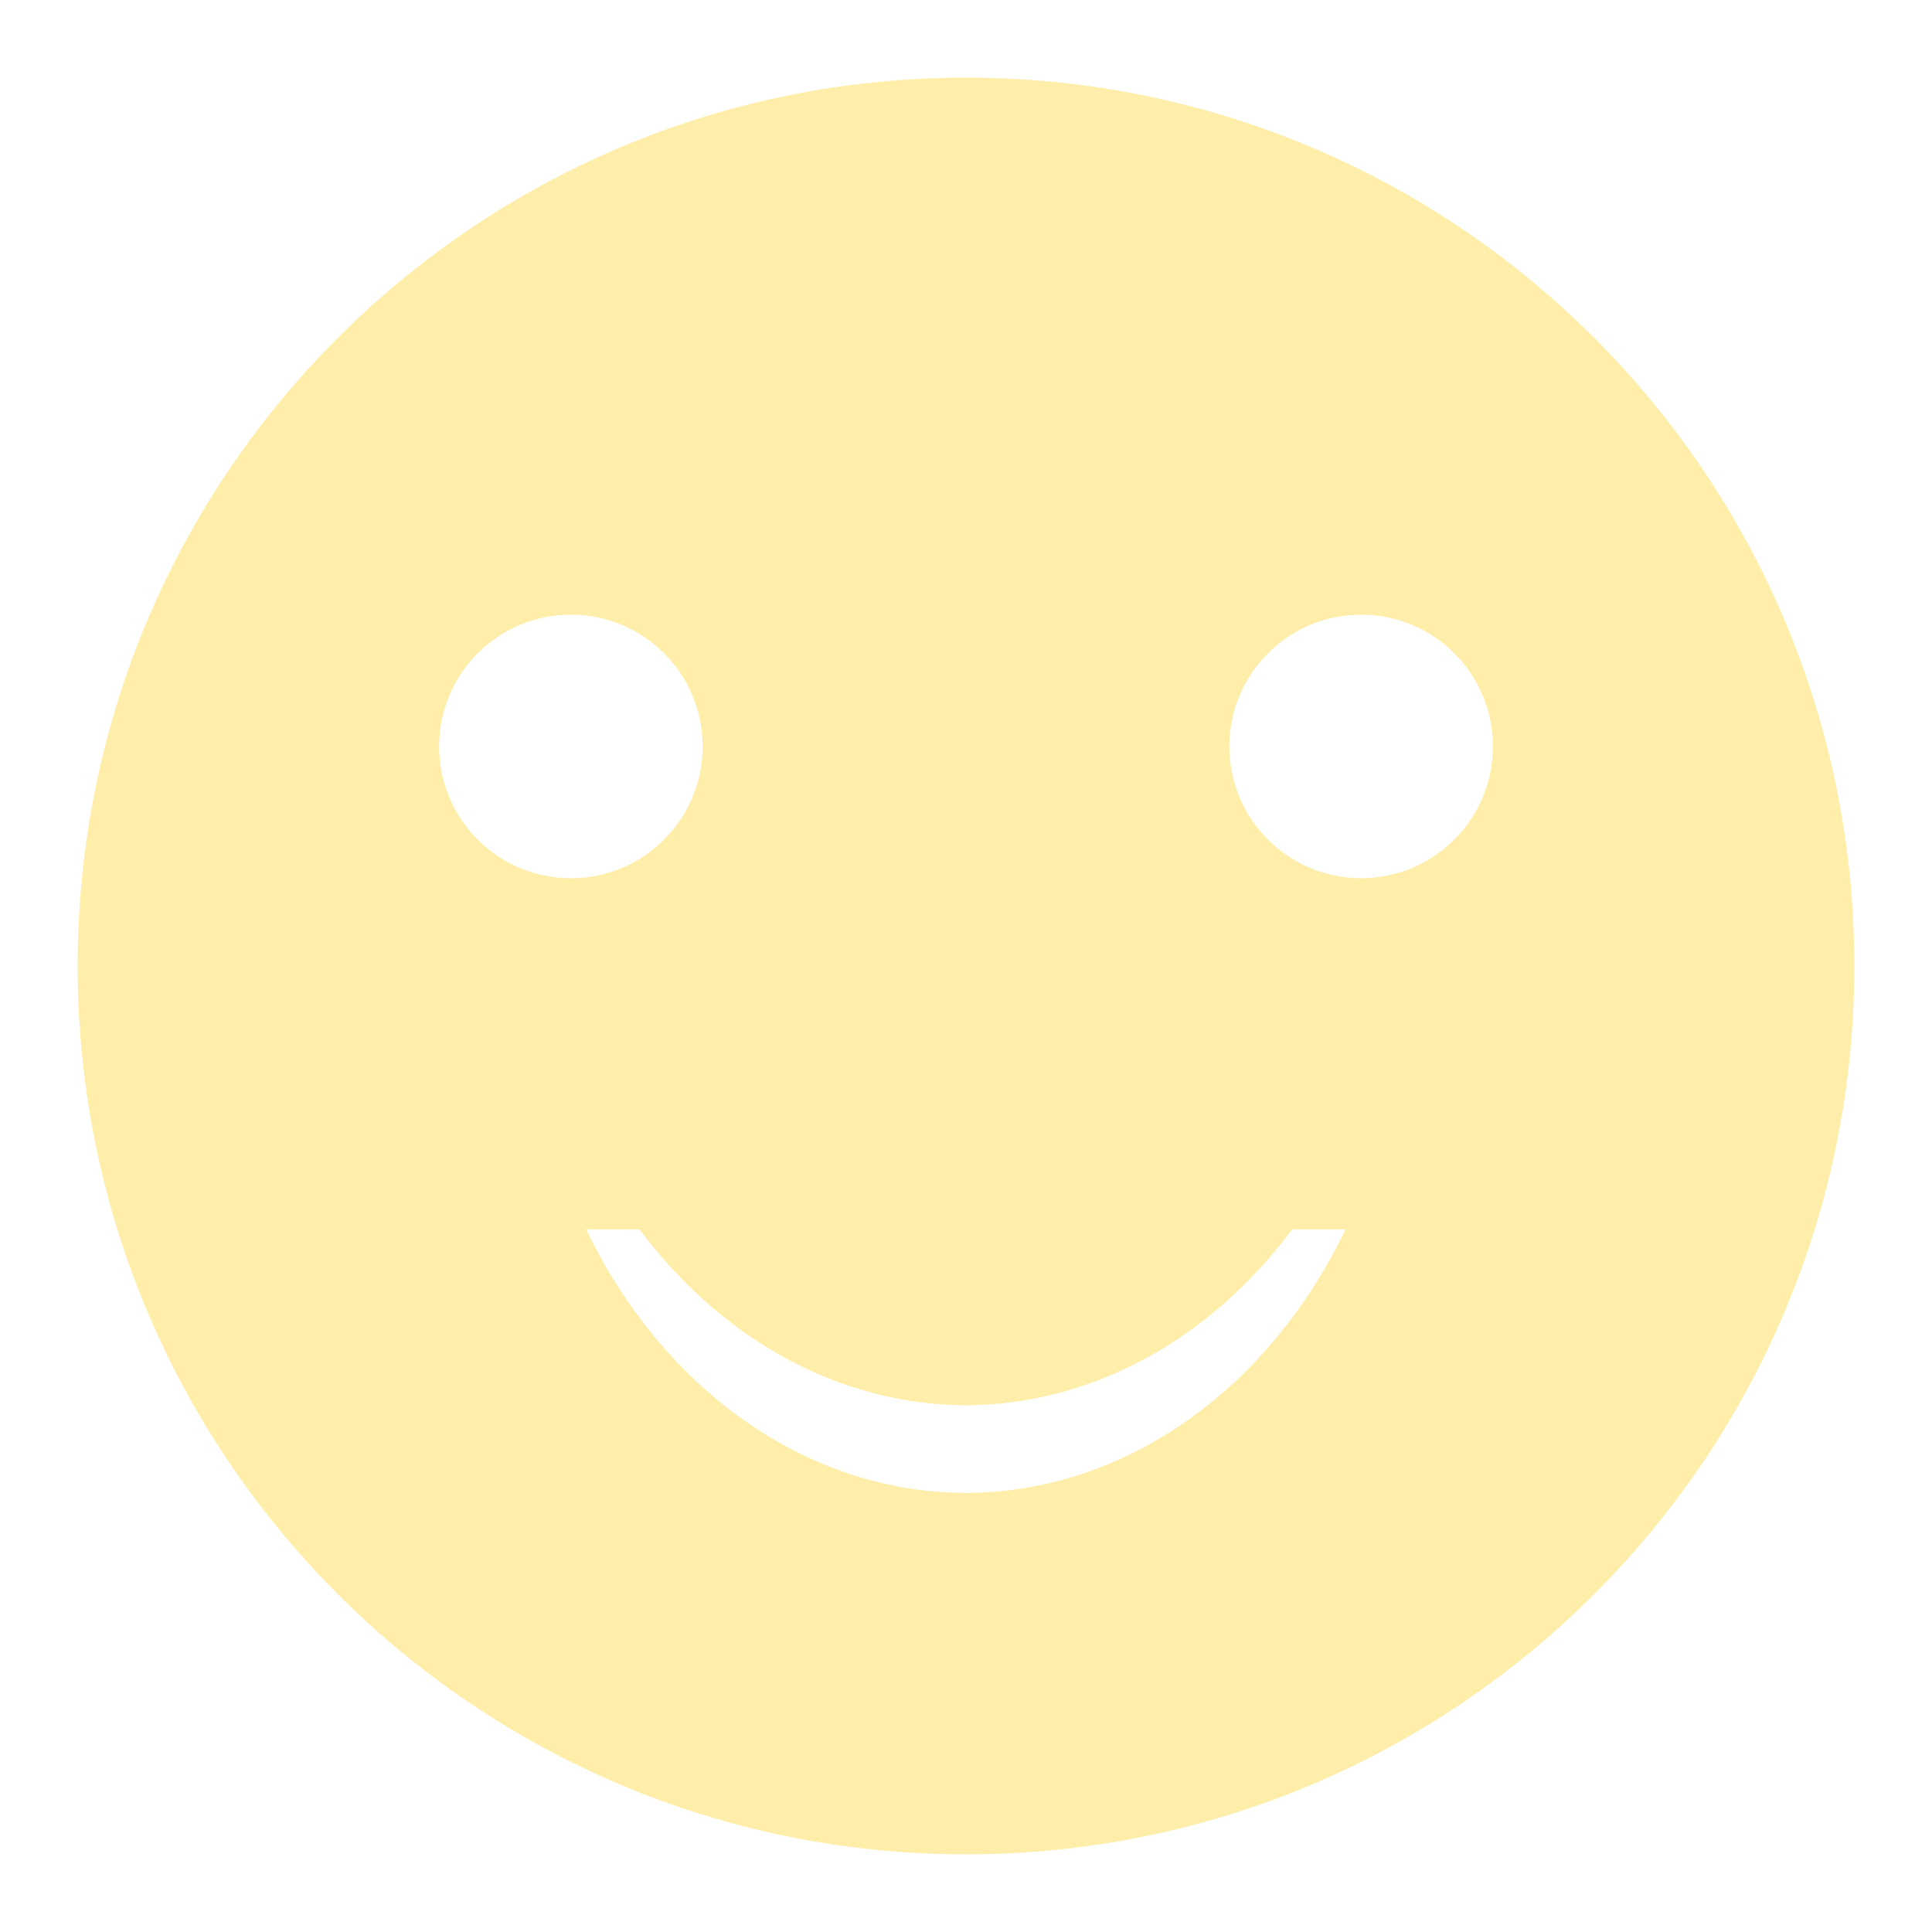
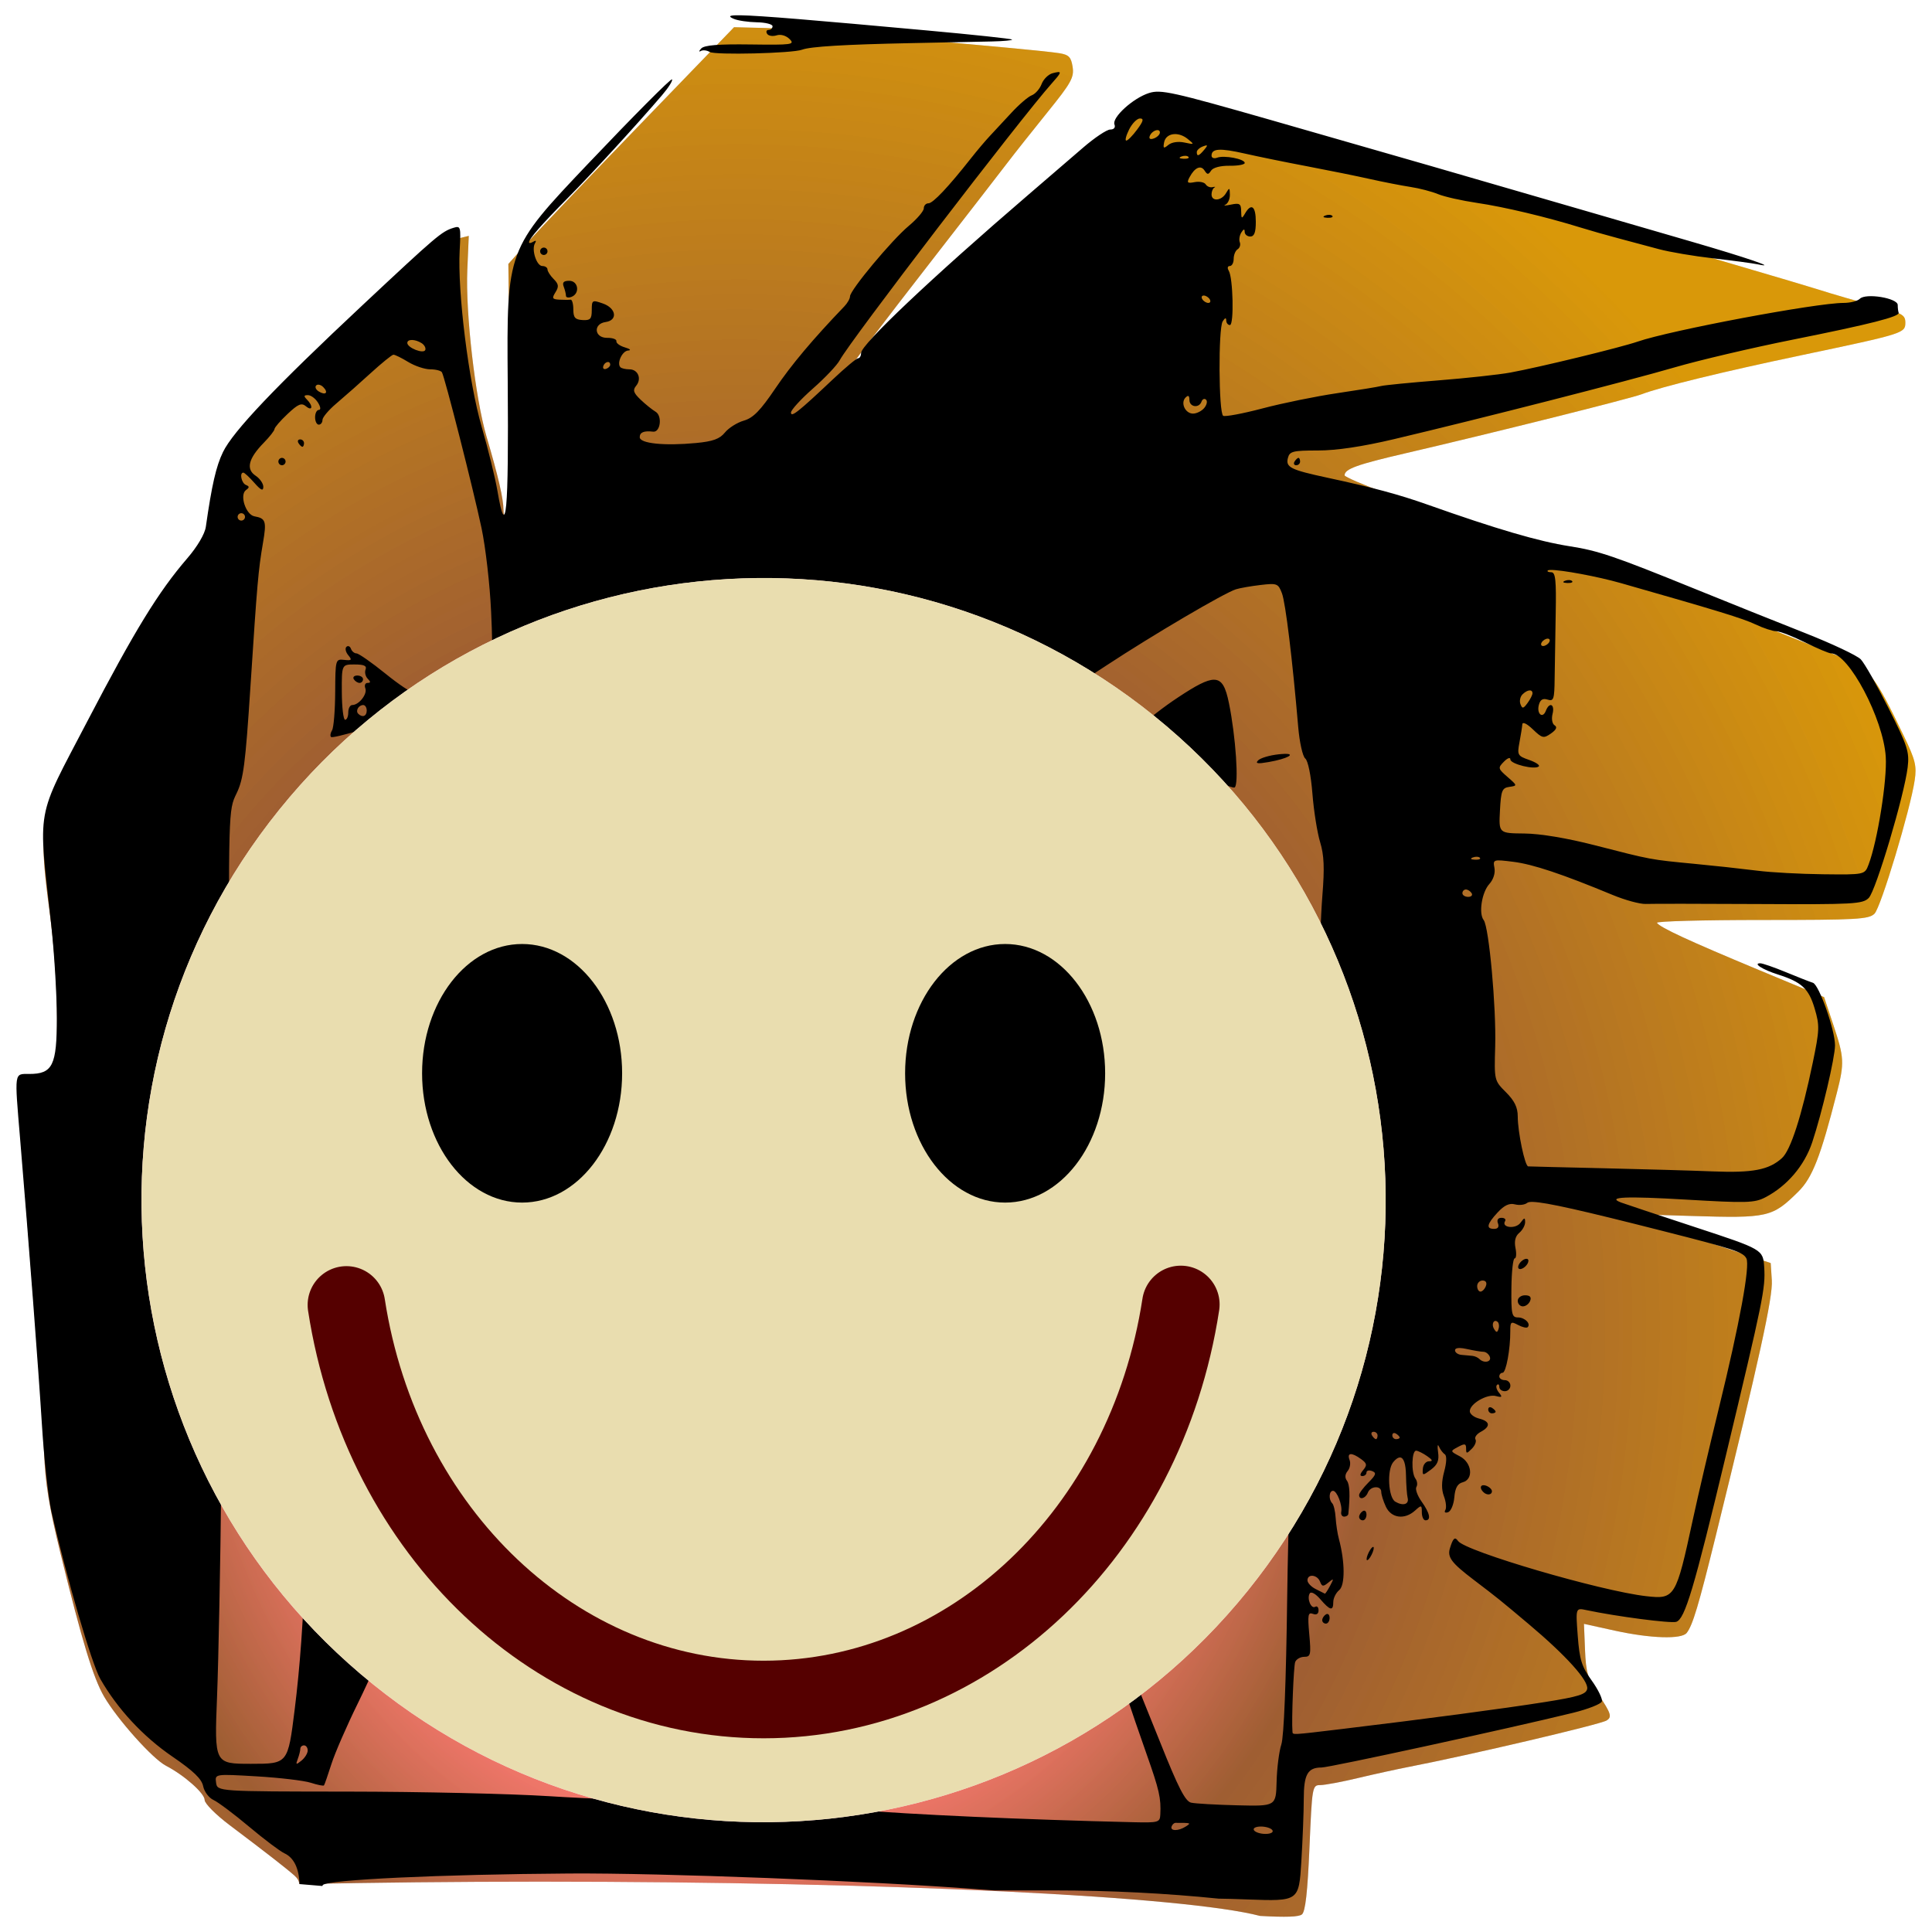
- <svg xmlns="http://www.w3.org/2000/svg" width="22" height="22" viewBox="0 0 5.821 5.821">
-   <path d="M2.91.234A2.676 2.676 0 0 0 .234 2.91 2.676 2.676 0 0 0 2.91 5.587 2.676 2.676 0 0 0 5.587 2.91 2.676 2.676 0 0 0 2.91.234zM1.72 1.852a.397.397 0 0 1 .397.397.397.397 0 0 1-.397.397.397.397 0 0 1-.397-.397.397.397 0 0 1 .397-.397zm2.381 0a.397.397 0 0 1 .397.397.397.397 0 0 1-.397.397.397.397 0 0 1-.397-.397.397.397 0 0 1 .397-.397zM1.766 3.704h.161a1.323 1.588 0 0 0 .983.53 1.323 1.588 0 0 0 .983-.53h.161a1.323 1.588 0 0 1-1.144.794 1.323 1.588 0 0 1-1.144-.794z" fill="#fea" />
+ <svg xmlns="http://www.w3.org/2000/svg" xmlns:xlink="http://www.w3.org/1999/xlink" width="800" height="800" viewBox="0 0 211.667 211.667">
+   <defs>
+     <linearGradient id="a">
+       <stop offset="0" stop-color="#fc0" />
+       <stop offset=".148" stop-color="#fc0" />
+       <stop offset=".299" stop-color="#d35f5f" />
+       <stop offset=".501" stop-color="#784421" />
+       <stop offset="1" stop-color="#a77300" />
+     </linearGradient>
+     <radialGradient xlink:href="#a" id="b" cx="173.611" cy="203.381" fx="173.611" fy="203.381" r="90.713" gradientTransform="matrix(1.34974 -.00088 .00097 1.49226 -61.836 -101.39)" gradientUnits="userSpaceOnUse" />
+     <filter id="c" color-interpolation-filters="sRGB">
+       <feColorMatrix values="1.243 0 0 0.158 -0.121 0 1.243 0 0.158 -0.121 0 0 1.243 0.158 -0.121 0 0 0 1 0" />
+     </filter>
+   </defs>
+   <path d="M172.167 77.678l-9.032 9.349c-4.967 5.141-9.823 10.235-10.79 11.318l-1.76 1.97.15 12.446c.109 8.92.043 12.38-.232 12.21-.211-.131-.385-.635-.385-1.12 0-1.059-.497-3.216-1.618-7.014-1.076-3.647-2.017-11.803-1.84-15.952l.139-3.252-.898.219c-.494.12-1.374.609-1.956 1.086-2.691 2.205-19.227 17.953-19.227 18.312 0 .1-.321.635-.714 1.187-.844 1.184-2.108 5.87-2.108 7.813 0 1.106-.281 1.676-1.499 3.03-.824.917-1.595 1.747-1.711 1.844-.117.097-.653.89-1.192 1.764-.54.873-1.685 2.655-2.544 3.96-.86 1.305-2.585 4.48-3.835 7.056-1.25 2.575-2.842 5.705-3.539 6.955-1.657 2.973-1.783 4.584-.878 11.262.466 3.441.735 7.323.735 10.629 0 5.816-.133 6.165-2.325 6.103-.663-.019-1.282.09-1.375.242-.094.152.387 7.16 1.069 15.575.682 8.415 1.304 17.057 1.383 19.206.11 3.017.466 5.226 1.565 9.71 2.063 8.412 3.132 11.929 4.175 13.724 1.272 2.189 4.634 5.95 5.914 6.615 1.755.912 3.704 2.637 3.704 3.279 0 .332 1.07 1.41 2.382 2.398 3.579 2.697 5.483 4.18 6.216 4.839.245.22.395.421.472.803 7.212-.148 14.926-.232 22.995-.232 33.645 0 61.634 1.395 68.853 3.275 2.482.14 3.723.096 4.01-.144.329-.272.538-2.126.72-6.375.25-5.87.271-5.991 1.035-5.991.43 0 2.04-.301 3.582-.669 1.54-.368 3.753-.853 4.918-1.078 5.747-1.114 18.265-4.05 18.877-4.43.544-.335.432-.683-.805-2.523-.991-1.472-1.169-2.068-1.256-4.216l-.102-2.502 2.931.645c3.434.755 6.403.85 6.895.221.573-.732 1.135-2.612 2.774-9.26 4.17-16.928 5.468-22.843 5.365-24.448l-.107-1.658-7.056-2.354-7.055-2.353 6.53.202c7.34.226 7.733.136 10.232-2.338 1.333-1.32 2.118-3.335 3.675-9.436.732-2.87.707-3.365-.333-6.49l-.887-2.662-6.257-2.603c-6.67-2.775-9.456-4.065-9.726-4.503-.092-.15 4.415-.272 10.017-.272 9.132 0 10.246-.062 10.786-.602.616-.616 3.418-9.919 3.844-12.763.204-1.361.064-1.939-1.021-4.196-2.785-5.79-3.333-6.507-5.676-7.435-1.174-.465-6.5-2.59-11.836-4.72-11.217-4.481-11.38-4.538-14.846-5.18-1.439-.266-4.998-1.376-7.908-2.468-2.91-1.09-7.078-2.64-9.26-3.442-2.183-.802-3.97-1.573-3.97-1.714 0-.606 1.17-1.03 5.822-2.109 8.075-1.873 21.479-5.224 22.59-5.646 1.88-.715 7.65-2.125 15.157-3.706 9.91-2.086 10.054-2.13 10.054-3.146 0-.739-.31-.909-2.91-1.592-1.6-.421-4.101-1.147-5.556-1.613-1.456-.466-11.933-3.539-23.284-6.828-42.697-12.375-39.492-11.571-41.324-10.36-.513.338-2.894 2.38-5.292 4.539a2508.79 2508.79 0 0 1-10.71 9.557c-3.493 3.099-7.62 6.848-9.172 8.333-1.553 1.485-2.865 2.7-2.917 2.702-.154.004 2.916-4.055 8.561-11.316 2.91-3.744 5.904-7.61 6.653-8.592.749-.982 2.517-3.215 3.928-4.96 2.258-2.793 2.546-3.313 2.393-4.314-.146-.95-.357-1.167-1.283-1.317-2.284-.37-25.216-2.337-28.095-2.409zm-31.859 103.214c.028-.028.183.115.488.406.35.335.541.706.423.824-.118.118-.406-.155-.638-.609-.202-.393-.3-.593-.273-.62zm1.133 2.51c.06.015.143.077.25.185.216.216.332.574.258.798-.175.526-.65.051-.65-.65 0-.248.041-.357.142-.333z" fill="url(#b)" filter="url(#c)" transform="translate(-116.83 -86.015) scale(1.1457)" />
+   <path d="M80.678 1.674c-.884.016-.834.156-.284.392.445.191 1.582.36 2.526.376.945.016 1.718.21 1.718.432 0 .223-.193.405-.428.405-.236 0-.311.189-.168.42.143.231.609.31 1.035.175.46-.146 1.043.02 1.431.409.605.604.272.65-4.28.588-3.528-.049-5.068.077-5.405.441-.259.28-.28.405-.047.276.233-.13.67-.082.973.105.58.358 9.083.15 10.122-.248.9-.345 4.675-.573 11.924-.72 3.556-.072 7.543-.154 8.858-.182 1.315-.028 2.315-.124 2.222-.212-.092-.089-4.26-.534-9.262-.99-12.458-1.136-18.287-1.63-20.497-1.667a12.538 12.538 0 0 0-.438 0zm35.239 6.223c-.13.009-.329.054-.593.123-.462.12-1.004.654-1.206 1.185-.202.531-.688 1.087-1.08 1.236-.393.15-1.394 1.009-2.226 1.91-.832.9-1.901 2.052-2.376 2.558-.476.506-1.399 1.597-2.051 2.425-2.493 3.163-4.171 4.94-4.664 4.94-.281 0-.512.248-.512.55 0 .302-.74 1.166-1.642 1.92-1.862 1.553-6.441 7.047-6.441 7.727 0 .246-.277.735-.614 1.087-3.471 3.618-5.811 6.402-7.58 9.019-1.632 2.412-2.415 3.212-3.44 3.507-.729.21-1.66.797-2.07 1.302-.569.703-1.308.973-3.152 1.149-3.477.332-6.182.054-6.182-.635 0-.538.457-.728 1.466-.607.801.095 1.03-1.733.274-2.182-.376-.222-1.118-.82-1.651-1.33-.779-.745-.873-1.042-.484-1.511.638-.768.213-1.807-.738-1.807-.415 0-.855-.102-.98-.226-.434-.435.193-1.795.846-1.835.365-.022.208-.174-.35-.339-.556-.164-.978-.47-.939-.68.04-.21-.415-.377-1.01-.369-1.414.018-1.568-1.534-.173-1.732 1.363-.194 1.165-1.522-.303-2.033-1.162-.406-1.213-.375-1.213.725 0 .972-.156 1.14-1.01 1.091-.818-.047-1.01-.27-1.01-1.17 0-.611-.137-1.09-.304-1.063-.167.026-.714.026-1.216 0-.792-.042-.85-.15-.434-.815.387-.62.349-.896-.199-1.443-.372-.373-.677-.846-.677-1.052 0-.207-.253-.376-.563-.376-.638 0-1.222-1.826-.801-2.506.167-.27.092-.334-.19-.16-.257.159-.467.189-.467.067 0-.386 1.331-1.909 4.244-4.854 2.712-2.742 7.553-8.022 10.318-11.254.72-.841 1.213-1.624 1.096-1.741-.117-.117-4.24 4.026-9.16 9.208-8.949 9.421-8.949 9.421-8.835 23.868.115 14.48-.176 17.589-1.123 12.027-.246-1.445-1.023-4.607-1.726-7.026-1.429-4.915-2.663-14.806-2.414-19.346.142-2.588.107-2.714-.672-2.472-1.306.407-1.813.838-9.952 8.457-9.596 8.982-14.204 13.833-15.31 16.118-.754 1.557-1.222 3.599-1.879 8.194-.11.774-.93 2.164-2.027 3.436-3.176 3.687-5.754 7.89-10.967 17.884-5.712 10.95-5.382 9.09-3.946 22.246.34 3.112.617 7.704.618 10.205 0 5.235-.455 6.164-3.03 6.164-1.661 0-1.616-.326-.997 7.072.978 11.69 2.006 25.168 2.396 31.405.231 3.712.703 7.986 1.047 9.498 1.63 7.158 4.409 16.671 5.348 18.31 1.892 3.299 4.69 6.312 7.893 8.501 2.314 1.582 3.215 2.45 3.375 3.25.12.6.628 1.277 1.128 1.505.5.228 2.255 1.544 3.9 2.925 1.644 1.38 3.386 2.693 3.871 2.917 1.04.48 1.601 1.645 1.654 3.373.859.065 1.691.135 2.504.21.013-.03.03-.077.042-.095.366-.592 12.88-1.182 27.05-1.274 10.083-.065 32.853.811 44.662 1.72.612.047 1.247.088 1.873.133h6.513c6.21 0 12.25.312 18.053.901.821.005 1.854.043 3.17.09 5.626.203 5.626.203 5.893-4.158.147-2.398.267-5.479.267-6.845 0-2.694.427-3.453 1.94-3.453.894 0 20.574-4.28 27.541-5.989 1.654-.406 3.084-.967 3.177-1.247.093-.28-.41-1.317-1.119-2.305-1.093-1.522-1.324-2.262-1.522-4.876-.233-3.08-.233-3.08.941-2.83 3.247.692 9.251 1.477 9.85 1.287.95-.302 1.947-3.643 5.43-18.193 4.094-17.102 4.353-18.37 4.208-20.628-.126-1.973-.126-1.973-7.603-4.431-4.112-1.352-7.75-2.562-8.084-2.69-1.615-.615.497-.708 7.176-.314 6.566.387 7.444.362 8.613-.242 2.398-1.24 4.304-3.475 5.161-6.05 1.06-3.186 2.493-9.285 2.493-10.613 0-1.686-1.75-6.646-2.42-6.853-.336-.105-1.67-.628-2.962-1.163-1.293-.535-2.557-.973-2.81-.973-.833 0 .259.694 1.927 1.225 2.616.832 3.386 1.543 4.034 3.727.555 1.868.539 2.345-.202 5.916-1.218 5.868-2.427 9.616-3.38 10.476-1.434 1.295-3.196 1.633-7.588 1.456-2.3-.092-7.728-.248-12.062-.347-4.335-.098-8.003-.189-8.151-.201-.363-.03-1.145-3.767-1.145-5.468 0-.995-.35-1.713-1.29-2.654-1.287-1.286-1.29-1.3-1.181-5.055.123-4.233-.682-13.063-1.259-13.804-.573-.736-.21-3.05.62-3.961.439-.482.664-1.193.557-1.758-.177-.931-.135-.945 2.072-.669 2.145.268 5.343 1.335 10.868 3.626 1.378.572 3.015 1.017 3.637.99.623-.028 6.211-.023 12.42.01 10.37.056 11.345.002 12.01-.665.782-.783 3.898-11.244 4.265-14.317.202-1.689 0-2.318-2.09-6.467-1.272-2.529-2.644-4.94-3.047-5.36-.404-.42-3.16-1.72-6.124-2.888-2.964-1.169-8.39-3.345-12.058-4.835-8.8-3.576-10.566-4.177-13.717-4.668-3.4-.531-8.005-1.88-15.586-4.566-3.11-1.102-5.994-1.878-10.913-2.933-4.091-.879-4.631-1.149-4.362-2.178.19-.726.546-.813 3.292-.813 2.03 0 4.87-.424 8.339-1.245 9.438-2.233 25.766-6.409 30.724-7.858 2.668-.78 8.488-2.146 12.933-3.036 8.542-1.71 11.787-2.537 11.62-2.962-.055-.142-.1-.52-.1-.84 0-.76-3.5-1.334-4.153-.68-.25.25-1.052.453-1.781.453-2.998 0-18.952 2.998-22.561 4.24-1.896.652-10.74 2.803-13.944 3.39-1.223.225-4.77.61-7.882.857s-5.93.524-6.264.615c-.334.091-2.5.444-4.813.785-2.314.341-5.99 1.09-8.17 1.665-2.178.575-4.129.941-4.334.815-.497-.307-.546-9.57-.055-10.345.255-.403.386-.437.39-.102.004.278.185.506.404.506.461 0 .346-5.19-.132-5.962-.176-.283-.125-.505.115-.505.235 0 .428-.353.428-.785 0-.431.194-.904.432-1.051.237-.147.345-.492.239-.768-.106-.276-.03-.757.168-1.07.255-.404.363-.423.367-.065.004.278.279.506.612.506.438 0 .607-.45.607-1.617 0-1.708-.494-2.088-1.18-.91-.364.625-.414.597-.425-.245-.01-.825-.162-.923-1.123-.724-.611.127-.885.131-.607.01.278-.12.5-.613.493-1.095-.011-.79-.053-.806-.424-.169-.494.848-1.584.941-1.584.135 0-.315.136-.649.303-.742.166-.093.082-.116-.19-.051a.743.743 0 0 1-.754-.307c-.144-.233-.688-.343-1.208-.244-.805.154-.887.073-.556-.546.57-1.064 1.233-1.356 1.641-.721.304.47.414.47.716.003.212-.329 1.034-.545 2.021-.53.916.012 1.664-.125 1.664-.306 0-.44-2.26-.871-3.026-.577-.336.129-.611.027-.611-.226 0-.79.917-.846 3.637-.228 1.445.33 4.537.96 6.872 1.402 2.334.443 5.425 1.07 6.87 1.394 1.445.323 3.428.71 4.405.86.978.148 2.342.504 3.032.789.69.285 2.617.719 4.284.964 2.952.434 7.637 1.55 11.317 2.693 1 .311 2.865.842 4.143 1.18 1.278.339 3.28.874 4.446 1.19 1.167.315 3.85.77 5.962 1.01 2.112.241 4.294.534 4.85.65 2.42.51-1.223-.738-7.275-2.493-3.446-.999-8.447-2.453-11.115-3.23a7234.646 7234.646 0 0 0-34.947-10.088c-10.796-3.086-12.043-3.362-13.338-2.95-1.743.556-4.072 2.675-3.78 3.44.13.336-.053.557-.462.557-.372 0-1.71.893-2.973 1.984-1.264 1.09-3.958 3.41-5.988 5.153-10.63 9.128-18.337 16.42-18.337 17.347 0 .316-.145.575-.322.575-.177 0-1.43 1.046-2.783 2.324-3.772 3.561-4.575 4.196-4.575 3.624 0-.283 1.083-1.467 2.407-2.632s2.643-2.558 2.93-3.095c1.133-2.112 19.784-26.46 23.26-30.363.839-.943 1.053-1.239.662-1.212zm8.978 5.082c.447 0 .373.292-.308 1.212-.493.667-1.03 1.213-1.193 1.213-.164 0-.025-.546.308-1.213.332-.666.87-1.212 1.193-1.212zm1.88 1.275c.172-.012.301.066.301.265 0 .217-.288.505-.64.64-.393.15-.578.06-.48-.235.126-.377.532-.649.819-.67zm1.921.438c.449-.012.96.156 1.415.522.778.627.766.64-.345.402-.682-.147-1.4-.04-1.764.263-.518.43-.59.385-.463-.286.11-.572.58-.886 1.157-.901zm3.49 1.237c.106.01.015.155-.252.476-.582.702-.816.775-.816.255 0-.199.299-.476.663-.616.208-.08.342-.121.405-.115zm-2.314 1.142c.14.005.26.043.328.11.134.134-.104.23-.53.212-.471-.02-.567-.115-.244-.244a1.11 1.11 0 0 1 .446-.078zm15.763 6.467c-.14-.006-.3.02-.446.078-.323.129-.227.224.243.244.427.017.665-.078.53-.212-.066-.067-.187-.105-.327-.11zm-86.056 3.587a.406.406 0 0 0-.404.404c0 .223.182.405.404.405a.405.405 0 0 0 0-.81zm2.786 3.638c-.611 0-.782.18-.607.639.135.352.246.8.246.998 0 .197.273.254.606.126.952-.366.757-1.763-.245-1.763zm69.514 1.616c.222 0 .516.182.654.405.137.222.068.404-.155.404-.222 0-.516-.182-.653-.404-.138-.223-.069-.405.154-.405zM45.14 37.248c.302.004.693.12 1.05.345.304.193.486.53.404.748-.177.468-1.97-.233-1.97-.77 0-.22.214-.327.516-.323zM43.1 38.86c.161-.008.889.349 1.617.793.727.444 1.812.808 2.41.809.599 0 1.178.146 1.288.323.307.497 3.424 12.753 4.338 17.058.448 2.111.921 6.236 1.051 9.166.236 5.326.236 5.326-1.654 6.525-1.039.659-2.503 1.314-3.254 1.454-.75.141-1.473.543-1.608.894-.395 1.03-2.06.344-5.076-2.094-1.5-1.212-2.92-2.203-3.155-2.203-.235 0-.508-.228-.607-.506-.1-.278-.323-.373-.496-.211-.173.161-.083.572.2.913.441.532.377.606-.447.515-.95-.104-.963-.055-.984 3.542-.011 2.006-.165 3.882-.343 4.17-.178.287-.23.616-.114.731.206.207 4.732-1.123 12.603-3.704 8.938-2.93 13.646-3.892 23.62-4.827 10.764-1.01 21.786-.627 27.85.968.812.213 3.205.6 5.317.86 2.112.258 4.335.724 4.941 1.035.606.311 2.152.669 3.436.795 2.334.23 2.334.23 7.184-2.959 5.116-3.362 12.884-7.93 14.191-8.346.427-.135 1.638-.347 2.692-.471 1.813-.213 1.939-.165 2.347.906.396 1.042 1.149 7.225 1.785 14.672.143 1.672.49 3.213.772 3.436.298.234.626 1.846.782 3.84.149 1.889.528 4.279.842 5.311.437 1.432.496 2.822.25 5.86-.177 2.192-.345 6.986-.373 10.654-.027 3.668-.142 7.396-.254 8.286-.113.889-.57 8.073-1.015 15.964-.446 7.892-1.084 17.258-1.418 20.815-.345 3.671-.69 12.833-.796 21.192-.118 9.222-.357 15.235-.639 16.09-.247.75-.482 2.58-.52 4.069-.07 2.704-.07 2.705-4.306 2.602-2.33-.056-4.607-.186-5.061-.29-.639-.144-1.4-1.628-3.37-6.566-1.4-3.508-3.002-7.44-3.559-8.738a81.123 81.123 0 0 1-1.918-5.053c-1.133-3.367-1.781-3.755-5.889-3.524-1.667.094-3.577.188-4.244.21-.904.03-1.057.13-.601.398.82.481 7.266 1.689 7.672 1.437.63-.388 1.912 1.238 2.387 3.03.265 1 .652 2.183.86 2.628.207.444.827 2.172 1.376 3.84a428.88 428.88 0 0 0 2.412 7.028c1.39 3.936 1.59 4.81 1.5 6.612-.042.862-.197.906-2.975.84-11.96-.282-24.317-.837-30.819-1.383-4.223-.355-11.68-.72-16.57-.81-4.891-.092-12.348-.387-16.572-.657-4.223-.27-14.136-.496-22.028-.503-14.348-.013-14.348-.013-14.484-.977-.136-.964-.136-.964 4.446-.694 2.52.148 5.186.464 5.923.7.737.238 1.39.369 1.452.291.062-.078.43-1.135.817-2.349.388-1.213 1.695-4.214 2.904-6.669 1.21-2.454 3.243-7.007 4.518-10.12 2.318-5.658 2.318-5.658 3.727-5.77.774-.062 2.227.127 3.227.42 1.819.533 1.819.532 2.308 3.47.788 4.737 1.673 6.11 6.68 10.366 1.523 1.295 5.334 2.285 9.683 2.514 4.216.222 4.437.19 8.918-1.31 4.343-1.455 4.66-1.505 5.781-.922 4.716 2.447 7.465 3.833 8.468 4.267 1.639.71 8.261.635 11.253-.128 5.654-1.442 11.027-6.023 10.593-9.032-.328-2.272-.777-2.382-3.57-.878-1.386.745-3.343 1.87-4.35 2.499-1.007.629-3.099 1.44-4.648 1.8-5.362 1.25-13.778.702-15.315-.996-.738-.815-1.487-6.103-1.13-7.98.303-1.596.932-1.98 5.544-3.39 2.223-.678 6.47-2.089 9.435-3.134 5.394-1.9 5.394-1.9 11.198-7.045 6.125-5.43 6.367-5.72 7.278-8.72.757-2.496.71-4.429-.15-6.038-.714-1.34-4.593-4.146-5.73-4.146-.347 0-.99-.242-1.428-.54-.937-.633-7.934-3.334-9.69-3.74a12.336 12.336 0 0 1-2.3-.827c-.6-.301-3.6-1.12-6.67-1.82-4.488-1.024-6.41-1.266-9.824-1.233-8.325.081-19.271 2.4-27.484 5.823-5.197 2.166-6.275 3.41-5.914 6.832.626 5.943.495 5.634 4.195 9.902 1.905 2.196 4.182 4.898 5.06 6.005 1.782 2.245 2.804 2.963 5.753 4.048 1.112.408 2.194.895 2.405 1.08.211.186.854.338 1.429.338.574 0 2.402.465 4.062 1.035 1.66.569 3.816 1.295 4.792 1.614 2.466.806 2.762 1.144 3.097 3.535.644 4.606.273 6.021-1.946 7.422-1.5.947-1.912 1.022-4.313.79-7.061-.684-12.771-2.882-16.044-6.176-3.012-3.031-4.252-4.7-3.73-5.022.247-.153.334-.466.192-.695-.31-.502-3.795-1.29-5.703-1.29-.754 0-1.468-.159-1.588-.352-.485-.786-.159-23.042.35-23.865.11-.179.238-1.83.283-3.671.07-2.86.19-3.376.82-3.54.912-.239.928-.06-.232-2.612-.533-1.174-1.369-3.487-1.858-5.139-.488-1.652-1.12-3.38-1.405-3.84-.284-.459-.729-1.72-.989-2.802-.546-2.275-2.666-6.716-4.43-9.28-1.364-1.982-3.343-3.081-4.227-2.347-1.562 1.296-1.67 3.073-1.727 28.346-.06 26.562-.437 37.763-1.584 46.986-.742 5.962-.742 5.961-4.77 5.961-4.03 0-4.03 0-3.736-7.375.16-4.057.368-14.652.461-23.544.093-8.892.357-17.35.588-18.794.267-1.675.378-12.081.307-28.697-.113-26.069-.113-26.069.772-27.888.765-1.57.974-3.171 1.53-11.72.742-11.412.859-12.741 1.376-15.764.404-2.358.303-2.668-.933-2.89-.96-.173-1.663-2.36-.926-2.884.386-.274.383-.394-.013-.555-.489-.198-.73-1.35-.283-1.35.122 0 .661.5 1.2 1.111.725.825.981.942.99.454.007-.362-.374-.916-.849-1.23-1.075-.715-.784-1.884.896-3.603.649-.663 1.179-1.341 1.179-1.507 0-.166.64-.906 1.424-1.645 1.168-1.102 1.532-1.254 2.021-.848.712.591.807-.039.111-.735-.377-.377-.354-.485.105-.485.325 0 .817.364 1.095.808.3.48.34.81.098.81-.224 0-.408.363-.408.807 0 .445.182.808.404.808.222 0 .405-.233.405-.519 0-.285.682-1.093 1.515-1.796a157.05 157.05 0 0 0 3.738-3.306c1.223-1.117 2.355-2.036 2.517-2.044zm23.487.8a.35.35 0 0 1 .073.004c.112.022.195.117.195.294 0 .167-.204.371-.454.455-.25.083-.387-.053-.304-.303.093-.278.311-.438.49-.45zm-31.7 2.484c.165.006.361.097.523.259.61.61.27.951-.485.485-.32-.198-.449-.495-.285-.659a.324.324 0 0 1 .248-.085zm95.264 1.239c.109-.004.16.139.16.434 0 .792 1.056.937 1.325.183.1-.278.322-.374.496-.212.173.161.085.57-.196.91-.281.338-.834.615-1.228.615-.858 0-1.402-1.178-.815-1.765.108-.108.193-.163.258-.165zm-97.27 4.76c-.236 0-.316.181-.179.404.137.222.33.403.428.403.098 0 .178-.181.178-.403a.418.418 0 0 0-.428-.405zm-1.998 2.02a.405.405 0 0 0 0 .809.406.406 0 0 0 .405-.405.406.406 0 0 0-.405-.404zm111.375 0c-.098 0-.291.182-.428.404-.138.223-.058.405.178.405.235 0 .428-.182.428-.405 0-.222-.08-.404-.178-.404zm-115.82 6.063c.222 0 .404.182.404.404a.406.406 0 0 1-.405.404.406.406 0 0 1-.404-.404c0-.222.182-.404.404-.404zm143.44 6.217c1.14-.023 5.099.7 7.721 1.447 10.678 3.046 13.327 3.858 14.728 4.519.875.413 1.902.75 2.282.75.38 0 1.79.546 3.135 1.213 1.344.667 2.638 1.213 2.874 1.213 1.924 0 5.71 7.163 5.982 11.316.166 2.544-.901 9.243-1.882 11.822-.423 1.112-.423 1.112-4.98 1.06-2.506-.027-5.731-.203-7.167-.388a269.679 269.679 0 0 0-6.87-.748c-4.97-.479-4.696-.428-11.011-2.05-3.026-.777-5.946-1.263-7.684-1.28-2.804-.026-2.805-.026-2.674-2.503.117-2.206.23-2.49 1.032-2.605.89-.126.887-.14-.202-1.086-1.051-.914-1.07-.992-.395-1.676.4-.406.707-.513.707-.246 0 .51 2.706 1.171 3.116.761.137-.137-.346-.456-1.073-.71-1.25-.435-1.307-.54-1.047-1.92.152-.804.293-1.694.314-1.978.022-.304.496-.077 1.15.55 1.03.986 1.18 1.02 1.984.458.59-.413.72-.703.403-.898-.265-.164-.362-.706-.224-1.255.267-1.064-.35-1.344-.737-.334-.347.904-1.023.337-.767-.644.151-.577.435-.75.958-.583.667.211.747-.029.773-2.313.016-1.401.069-4.595.116-7.095.07-3.694-.021-4.547-.487-4.547-.315 0-.485-.087-.38-.192.036-.036.141-.055.304-.058zm2.03 1.108a1.115 1.115 0 0 0-.447.078c-.323.13-.227.225.244.244.426.018.665-.078.53-.212-.066-.067-.187-.104-.328-.11zm-2.344 6.417c.222 0 .291.182.154.404-.138.222-.432.404-.654.404-.222 0-.292-.182-.154-.404.137-.222.432-.404.654-.404zM38.85 72.798c1.035 0 1.357.149 1.2.556-.117.307-.009.761.24 1.01.335.336.33.454-.019.454-.26 0-.37.268-.244.596.241.628-.702 1.829-1.437 1.829-.238 0-.434.364-.434.808 0 .445-.155.809-.346.809-.19 0-.352-1.364-.36-3.031-.015-3.032-.015-3.032 1.4-3.032zm.293 1.212c-.346 0-.518.181-.38.404.137.222.421.404.63.404.21 0 .38-.182.38-.404 0-.223-.283-.404-.63-.404zm93.856.459c-.794-.001-1.986.65-3.903 1.916-3.326 2.196-6.203 4.9-5.214 4.9.332 0 2.937 1.179 5.79 2.62 2.852 1.44 5.369 2.505 5.593 2.366.48-.296.123-5.577-.622-9.23-.354-1.733-.743-2.572-1.644-2.572zm34.547 1.173c.209-.024.351.077.351.311 0 .18-.243.66-.541 1.067-.462.632-.576.65-.777.127-.13-.337-.031-.818.218-1.067.265-.265.54-.414.749-.438zM39.798 77.243c.21 0 .38.273.38.606 0 .625-.477.803-.932.348-.323-.323.042-.954.552-.954zm100.94 5.35a8.15 8.15 0 0 0-.676.05c-.972.107-1.972.405-2.223.662-.344.353-.06.398 1.16.182 2.102-.37 3.001-.923 1.74-.895zm-29.413 3.147c-.4-.004-.75.095-1.042.3-2.156 1.511-3.816 6.644-4.083 12.624-.434 9.709-.501 9.044.963 9.477.943.28 1.359.687 1.54 1.511.136.62.415 1.232.62 1.359.206.127.374 1.067.374 2.09 0 1.859 0 1.858-8.21 1.594-4.515-.146-10.562-.457-13.438-.693-2.877-.236-9.378-.47-14.448-.52-9.407-.092-10.036-.199-9.942-1.682.014-.222.117-.177.23.101.111.278.364.505.561.505.197 0 .261-.251.143-.56-.118-.307.357-1.807 1.056-3.334 3.625-7.918 4.504-12.335 2.482-12.48-.52-.037-1.097-.31-1.28-.608-.26-.418-2.563-.581-10.236-.723-9.902-.183-9.902-.183-10.946.861-1.298 1.298-1.332 2.573-.24 8.813.442 2.528.806 5.12.808 5.763.005 1.166.004 1.167-3.877.882-2.747-.202-3.8-.157-3.61.153.375.605 2.946 1.638 4.081 1.638 1.12 0 1.633.628.78.955-.838.321-.757 1.065.115 1.065.395 0 1.077.24 1.516.532.438.292 1.925.864 3.303 1.27 2.305.68 3.227.705 11.519.318 4.957-.232 9.74-.358 10.63-.282.889.077 8.437.417 16.773.756 8.336.34 16.43.716 17.986.837 1.556.12 5.102-.003 7.881-.273 4.676-.455 16.973-.728 16.975-.377 0 .085-.6.994-1.336 2.021-1.47 2.054-2.437 3.87-6.702 12.578-2.953 6.03-4.196 9.196-3.839 9.774.93 1.503 3.713-2.917 10.41-16.526.414-.844 1.642-2.666 2.727-4.051 2.294-2.925 2.44-3.674.787-4.005-.652-.13-1.274-.466-1.382-.746-.22-.573-8.763-1.667-10.469-1.341-.956.182-1.047.072-1.193-1.454-.086-.908.083-2.347.376-3.197.293-.85.423-1.722.289-1.938-.133-.216-.018-1.27.257-2.342.39-1.525.396-2.862.025-6.148-.805-7.14-2.212-10.382-5.637-12.994-1.294-.988-2.418-1.495-3.297-1.503zm50.477 8.124c.14.006.261.043.328.11.134.135-.104.23-.53.212-.471-.019-.567-.115-.244-.244.146-.058.306-.084.446-.078zm-1.203 3.588c.21 0 .493.182.63.404.137.222-.033.404-.38.404s-.63-.182-.63-.404c0-.222.171-.404.38-.404zM63.04 112.81c.346 0 .517.181.38.403-.138.223-.421.405-.63.405-.21 0-.381-.182-.381-.405 0-.222.284-.403.63-.403zm45.445.808a.405.405 0 1 0 .404.404.406.406 0 0 0-.404-.404zm59.458 18.063c1.448.042 5.437.947 14.304 3.202 7.753 1.972 8.715 2.288 9.083 2.985.422.8-.733 7.093-3.007 16.384-1.013 4.137-2.3 9.646-2.86 12.242-1.842 8.536-1.963 8.736-5.095 8.382-5.008-.567-19.871-4.927-20.632-6.053-.337-.498-.543-.312-.882.794-.303.988.158 1.604 2.577 3.446 2.73 2.079 2.803 2.137 6.073 4.888 4.071 3.426 6.558 6.185 6.385 7.084-.114.59-.964.856-4.58 1.43-4.476.712-13.275 1.88-22.225 2.954-5.703.683-5.449.67-5.484.285-.11-1.215.123-7.153.299-7.613.12-.314.568-.572.993-.572.703 0 .754-.228.55-2.473-.191-2.112-.134-2.439.395-2.236.39.15.62.01.62-.38 0-.339-.163-.516-.362-.393-.454.28-.941-.914-.599-1.468.146-.237.64.036 1.16.642 1.074 1.25 1.417 1.322 1.417.296 0-.418.293-1.002.65-1.298.655-.544.638-3.108-.04-5.623-.149-.556-.307-1.592-.351-2.303-.045-.71-.212-1.423-.372-1.583-.418-.418-.358-1.368.086-1.368.434 0 1.041 1.573.897 2.323-.053.278.093.506.325.506s.436-.136.453-.303c.208-2.027.158-3.22-.155-3.638-.242-.322-.212-.706.082-1.06.253-.305.347-.851.208-1.213-.31-.806.23-.847 1.258-.095.653.478.688.66.23 1.213-.357.43-.386.65-.086.65.25 0 .453-.176.453-.392 0-.215.277-.285.615-.155.503.192.43.421-.404 1.255-.56.56-1.02 1.176-1.02 1.368 0 .581.707.39.955-.258.286-.743 1.471-.808 1.471-.08 0 .289.227 1.015.505 1.614.59 1.27 2.054 1.464 3.202.425.694-.628.739-.616.739.202 0 .479.182.87.404.87.64 0 .475-.786-.43-2.056-.458-.644-.715-1.362-.571-1.596.144-.233.099-.644-.1-.912-.49-.658-.417-3.126.09-3.066.223.026.764.299 1.202.606.593.415.64.558.187.558-.336 0-.638.364-.671.808-.059.78-.028.784.89.102.723-.54.909-.996.778-1.92-.094-.667-.05-.94.096-.607.147.334.435.717.641.852.228.148.202.89-.065 1.88-.304 1.129-.312 1.971-.028 2.72.227.596.295 1.273.151 1.506-.148.239-.018.342.3.238.309-.102.617-.834.685-1.628.087-1.027.349-1.502.909-1.649 1.225-.32 1.035-2.146-.295-2.843-1.082-.567-1.082-.566-.202-1.037.733-.393.879-.364.879.178 0 .59.059.59.632.017.348-.347.524-.806.393-1.019-.132-.212.13-.584.58-.825 1.106-.592 1.033-1.15-.19-1.457-.556-.14-1.01-.503-1.01-.807 0-.812 1.89-1.912 2.852-1.66.688.18.747.116.346-.368-.267-.321-.368-.7-.225-.843.143-.143.26-.048.26.212 0 .259.272.47.606.47a.608.608 0 0 0 .606-.605.608.608 0 0 0-.606-.607c-.334 0-.607-.182-.607-.404 0-.222.163-.404.362-.404.375 0 .854-2.594.842-4.565-.006-1.024.073-1.088.844-.675.468.25.945.362 1.059.247.379-.378-.312-1.07-1.07-1.07-.664 0-.74-.349-.71-3.233.02-1.779.18-3.234.355-3.234s.217-.51.092-1.134c-.152-.762-.016-1.308.415-1.666.352-.293.64-.817.64-1.166 0-.538-.077-.528-.515.071-.522.714-2.127.534-1.68-.189.122-.199-.055-.361-.395-.361-.383 0-.53.23-.385.606.147.384-.006.606-.417.606-.918 0-.808-.519.381-1.802.73-.787 1.284-1.045 1.899-.884.478.125 1.081.05 1.34-.165.093-.076.291-.112.625-.103zm-.68 6.233a.499.499 0 0 0-.198.03c-.291.098-.61.416-.707.708-.1.303.05.454.354.353.292-.097.61-.416.707-.707.076-.228.01-.37-.156-.384zm-4.833 2.38c.362 0 .502.236.36.606-.127.333-.394.606-.592.606-.199 0-.362-.273-.362-.606 0-.334.268-.607.594-.607zm4.648 1.616c-.437 0-.795.273-.795.607 0 .333.253.606.563.606.31 0 .667-.273.795-.606.159-.413-.021-.607-.563-.607zm-3.262 2.807c.085-.01.183.03.286.132.134.134.167.473.074.754-.137.411-.232.41-.487-.001-.253-.41-.126-.859.127-.885zm-3.881 2.968c.206.005.47.043.79.115.723.162 1.533.297 1.802.3.268.004.58.25.694.546.218.569-.636.749-1.144.241-.164-.164-.512-.318-.774-.342a232.83 232.83 0 0 0-1.184-.107c-.39-.034-.708-.258-.708-.498 0-.177.18-.262.524-.255zm3.293 6.486c-.108.01-.18.098-.18.245 0 .235.183.428.405.428.223 0 .405-.08.405-.178 0-.098-.182-.291-.405-.428a.372.372 0 0 0-.225-.067zm-12.732 2.694c.235 0 .428.182.428.404 0 .222-.08.404-.179.404-.098 0-.29-.182-.428-.404-.137-.222-.057-.404.179-.404zm2.223.136a.369.369 0 0 1 .226.066c.222.137.404.33.404.428 0 .098-.182.178-.404.178a.418.418 0 0 1-.405-.428c0-.147.072-.234.18-.244zm.686 2.677c.384.035.61.696.633 1.936.02 1.056.1 2.17.179 2.475.185.723-.484.939-1.348.436-.77-.449-.935-3.464-.236-4.326.264-.325.497-.496.693-.52a.363.363 0 0 1 .079-.001zm9.06 3.041c-.296.045-.323.38.045.748.386.386.943.331.943-.092 0-.199-.273-.466-.606-.593a.778.778 0 0 0-.382-.063zm-13 2.788a.277.277 0 0 0-.158.048c-.222.137-.404.42-.404.63 0 .209.182.38.404.38.223 0 .404-.284.404-.63 0-.26-.102-.421-.247-.428zm.975 3.968c-.07.002-.19.115-.325.324-.215.333-.392.787-.392 1.01 0 .222.177.131.392-.202.216-.334.392-.789.392-1.01 0-.084-.025-.123-.067-.122zm-6.731 3.165c.33-.018.746.207.912.64.213.556.347.57.917.1.604-.498.621-.463.183.36-.266.5-.523.886-.571.859a59.992 59.992 0 0 0-.996-.5c-.5-.248-.91-.68-.91-.961 0-.323.207-.484.465-.498zm1.713 4.184a.275.275 0 0 0-.157.047c-.222.138-.404.422-.404.63 0 .21.182.38.404.38.223 0 .405-.283.405-.63 0-.259-.103-.42-.248-.427zM33.307 191.221c.223 0 .405.25.405.556 0 .306-.307.807-.682 1.112-.6.488-.65.466-.405-.186.153-.407.278-.907.278-1.111 0-.204.182-.371.404-.371zm95.487 8.487c1.726 0 1.733.003 1.112.405-.794.513-1.72.513-1.55 0 .075-.223.271-.405.438-.405zm9.35.405c.555 0 1.122.181 1.26.404.14.228-.19.404-.76.404-.556 0-1.124-.182-1.261-.404-.141-.229.19-.404.76-.404z" />
+   <path d="M30.616 88.687a68.154 68.154 0 0 1 95.837-10.242 68.154 68.154 0 0 1 10.245 95.836 68.154 68.154 0 0 1-95.836 10.248A68.154 68.154 0 0 1 30.61 88.694" fill="#ffd5e5" />
+   <path d="M30.622 88.68a68.154 68.154 0 0 1 95.836-10.242 68.154 68.154 0 0 1 10.245 95.836 68.154 68.154 0 0 1-95.836 10.248 68.154 68.154 0 0 1-10.251-95.835" fill="#e9ddaf" />
+   <path d="M129.368 142.915a46.382 52.11 0 0 1-45.688 43.28 46.382 52.11 0 0 1-45.726-43.228" fill="none" stroke="#500" stroke-width="8.5" stroke-linecap="round" />
+   <g transform="translate(.807)">
+     <ellipse ry="14.165" rx="10.958" cy="117.588" cx="56.394" />
+     <ellipse ry="14.165" rx="10.958" cy="117.588" cx="109.313" />
+   </g>
</svg>
